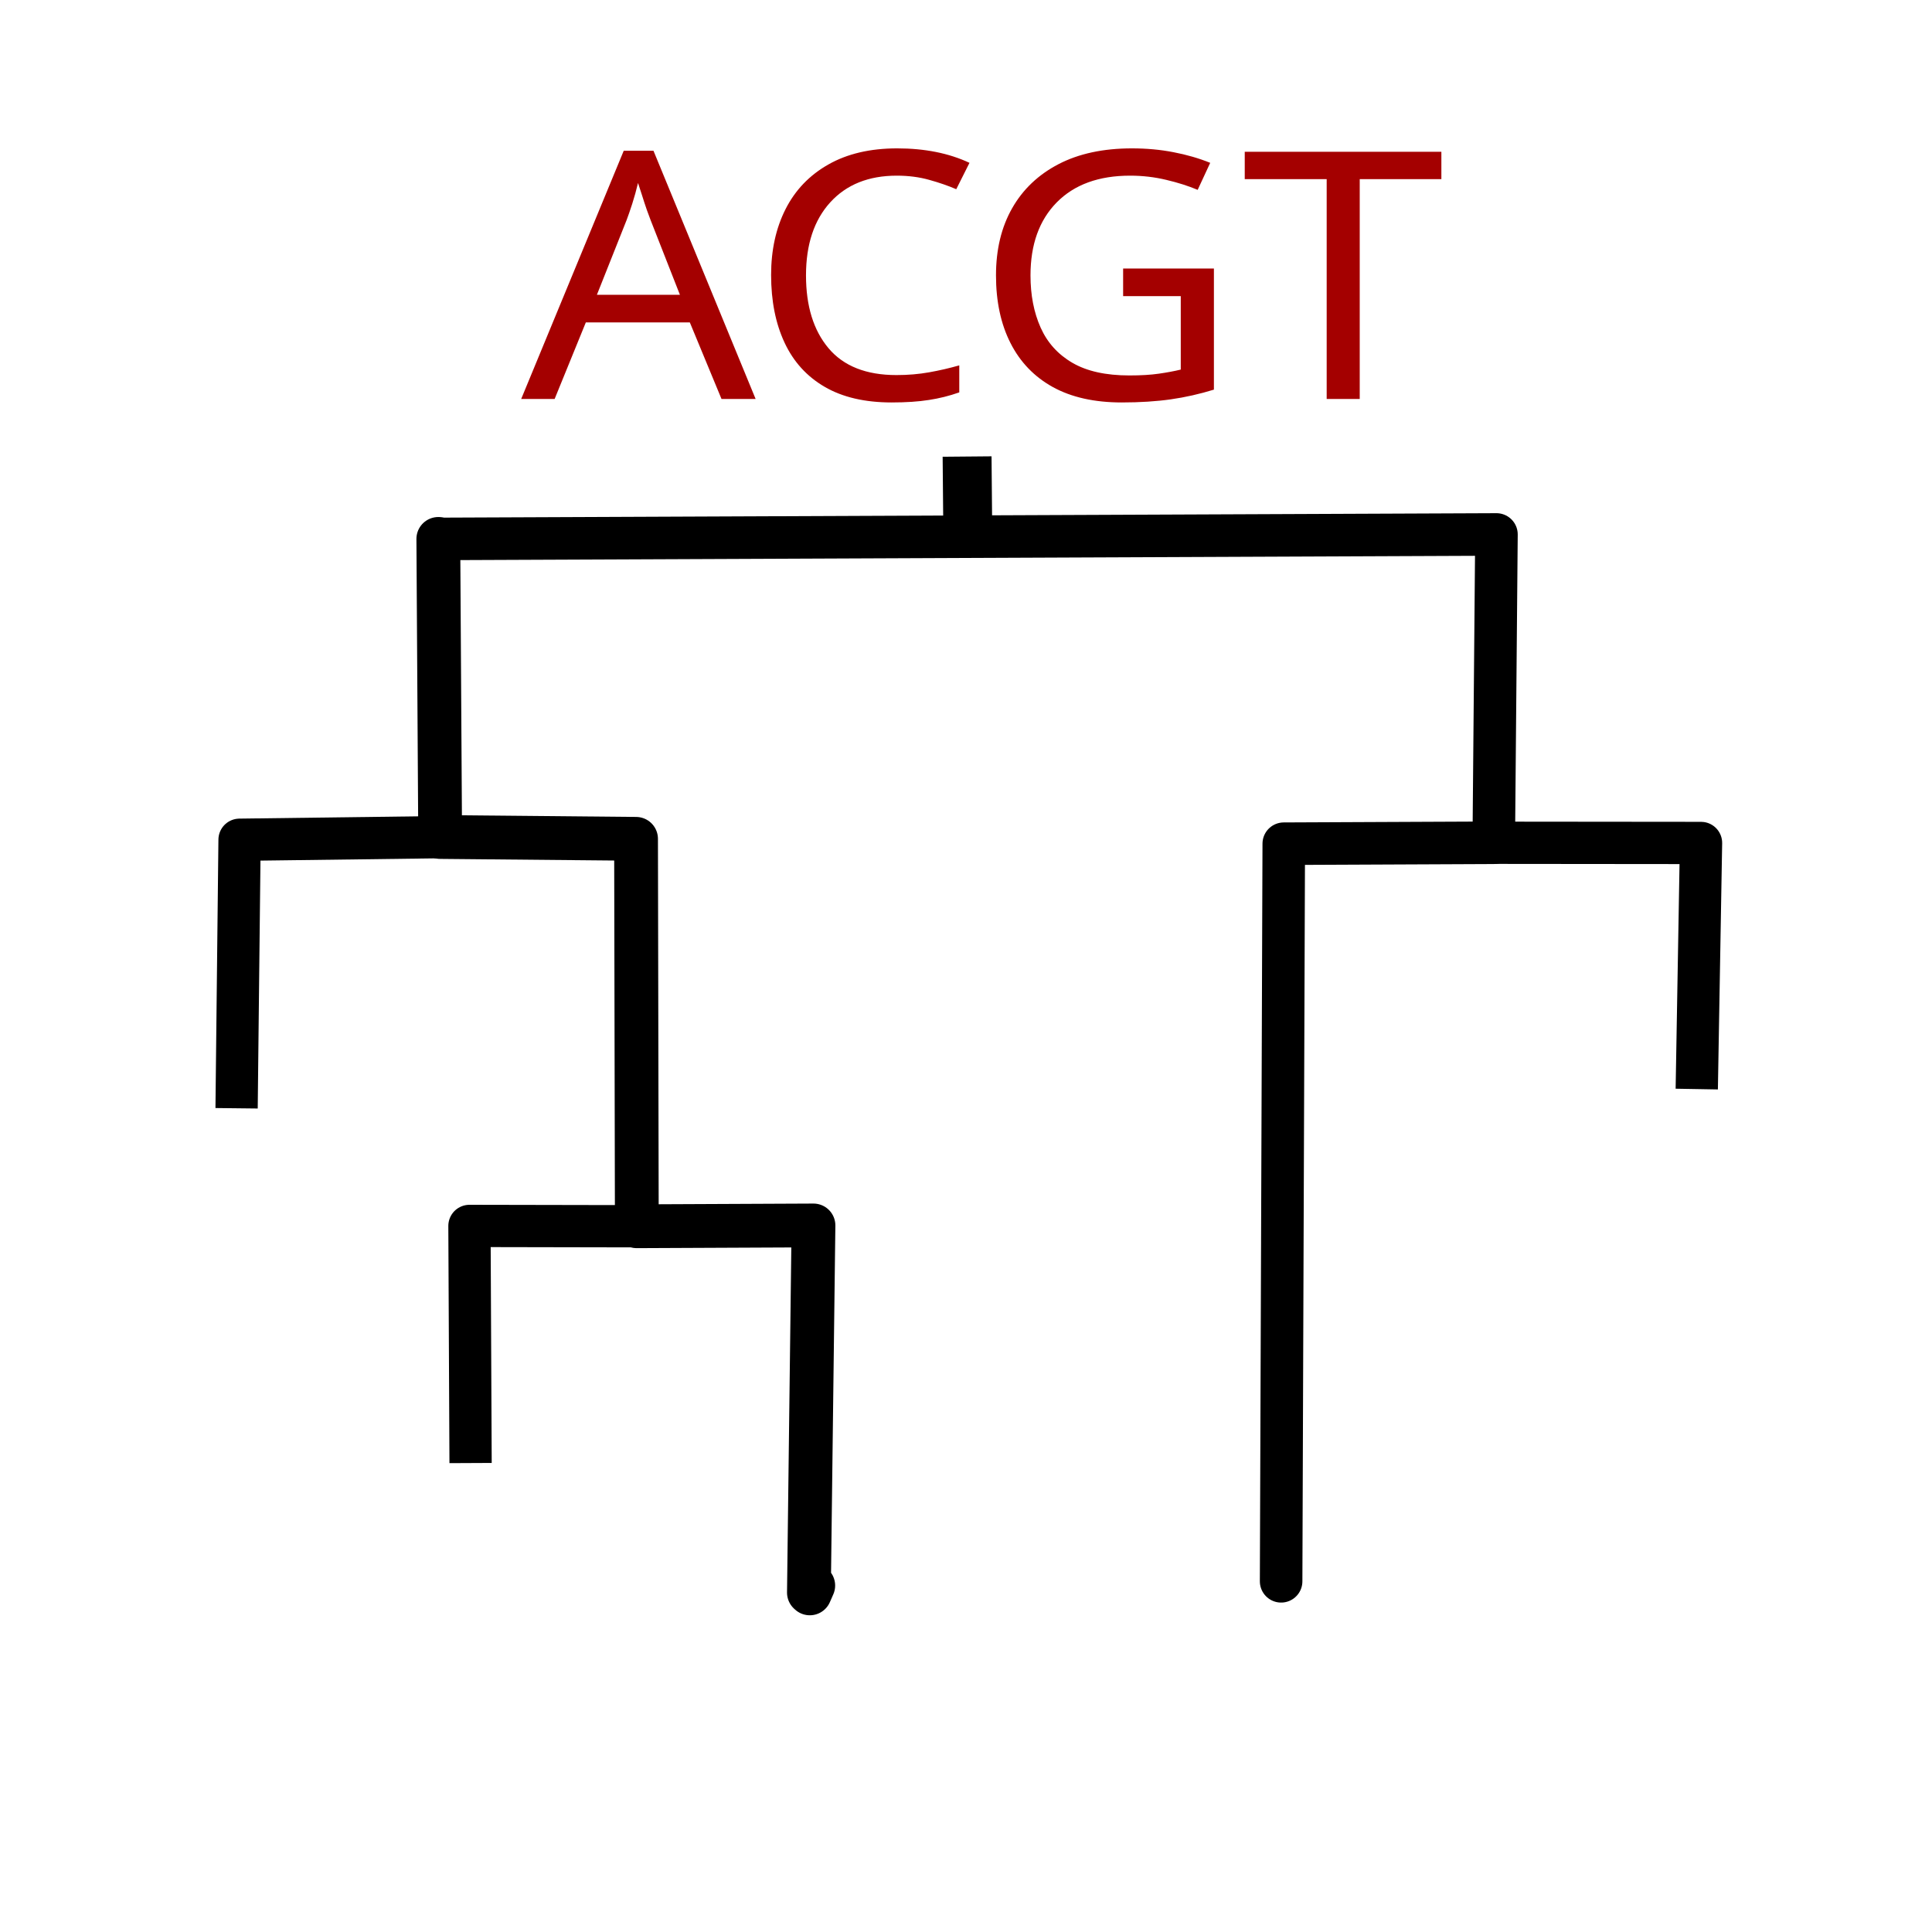
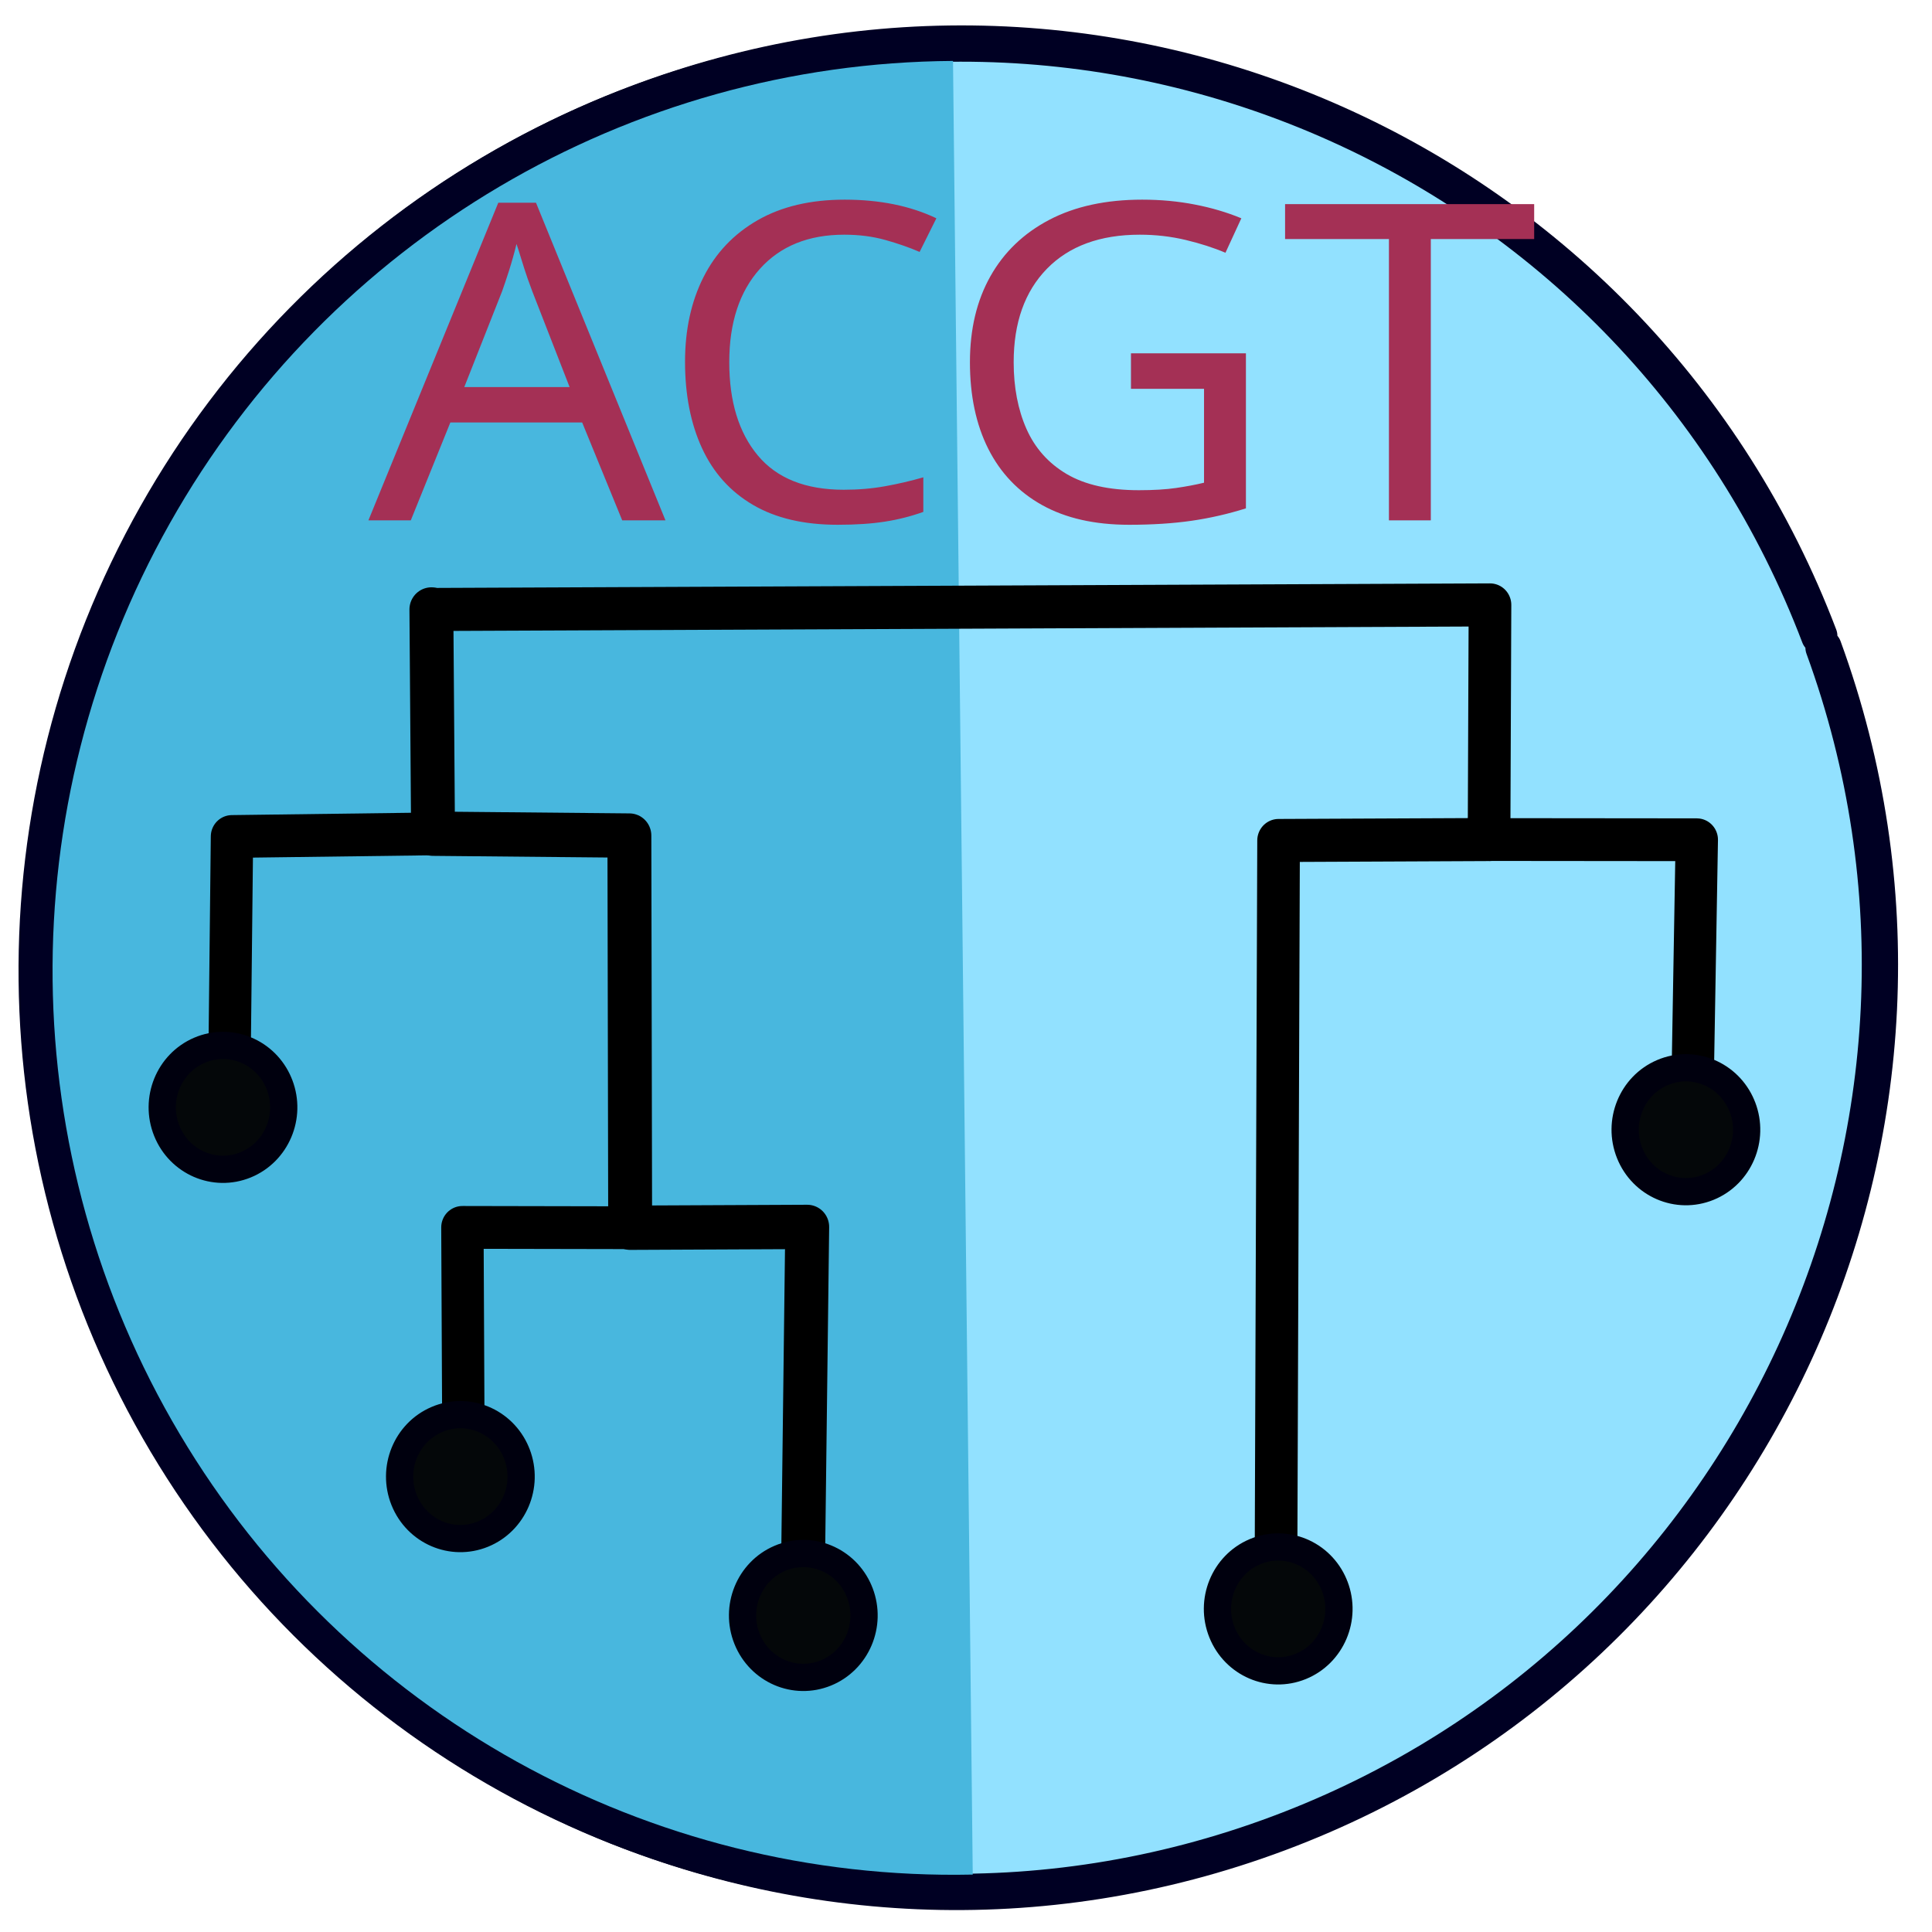
- <svg xmlns="http://www.w3.org/2000/svg" version="1.1" id="svg969" width="320" height="320" viewBox="0 0 320 320">
+ <svg xmlns="http://www.w3.org/2000/svg" version="1.1" id="svg969" width="512" height="512" viewBox="0 0 512 512">
  <defs id="defs973">
    <rect x="80.958" y="66.411" width="162.876" height="45.33" id="rect1018" />
  </defs>
-   <g id="layer1">
-     <circle style="display:inline;fill:#cbdae0;fill-opacity:0.998;stroke:#09002e;stroke-width:8.91;stroke-linejoin:round;stroke-opacity:1;fill-rule:nonzero" id="path981" d="M 197.723,310.237 A 153.274,153.747 0 0 1 11.977,198.194 153.274,153.747 0 0 1 123.646,11.856 153.274,153.747 0 0 1 309.427,123.839 153.274,153.747 0 0 1 197.819,310.213" clip-path="none" />
-     <circle style="display:inline;fill:#8ebcea;fill-opacity:1;fill-rule:nonzero;stroke:#09002e;stroke-width:8.91;stroke-linejoin:round;stroke-opacity:1" id="path981-3-3" d="M 161.689,314.886 A 153.274,153.747 0 0 1 28.694,238.147 153.274,153.747 0 0 1 28.63,84.244 153.274,153.747 0 0 1 161.56,7.392" clip-path="none" />
-   </g>
-   <g id="g977" style="display:inline">
+   <path style="display:inline;fill:#92e1ff;fill-opacity:1;stroke:#000023;stroke-width:9.617;stroke-linecap:round;stroke-miterlimit:4;stroke-dasharray:none;stroke-opacity:1" id="path863" d="M 483.75,171.596 A 243.948,244.857 0 0 1 340.235,485.859 243.948,244.857 0 0 1 26.663,342.852 243.948,244.857 0 0 1 168.1,27.64 243.948,244.857 0 0 1 482.609,168.558" transform="matrix(1,0,-0.0028782,0.9999959,0,0)" />
+   <path style="display:inline;fill:#48b7de;fill-opacity:1;stroke:#000023;stroke-width:9.017;stroke-linecap:round;stroke-miterlimit:4;stroke-dasharray:none;stroke-opacity:1" id="path863-3" transform="matrix(1,0,-0.0028782,0.9999959,0,0)" d="M 259.28,501.293 A 243.949,244.857 0 0 1 44.855,382.354 243.949,244.857 0 0 1 41.472,136.476 243.949,244.857 0 0 1 252.543,11.639" />
+   <g id="g977" style="display:inline" transform="matrix(1.603645,0,0,1.619567,-2.150379,-3.585522)">
    <text xml:space="preserve" id="text1016" style="font-style:normal;font-weight:normal;font-size:40px;line-height:1.25;font-family:sans-serif;white-space:pre;shape-inside:url(#rect1018);fill:#000000;fill-opacity:1;stroke:none" />
-     <text xml:space="preserve" style="font-style:normal;font-weight:normal;font-size:59.072px;line-height:1.25;font-family:sans-serif;fill:#c10000;fill-opacity:1;stroke:none;stroke-width:1.03" x="82.58" y="68.063" id="text1024" transform="scale(1.03032,0.970572)">
-       <tspan id="tspan1022" x="82.58" y="68.063" style="font-style:normal;font-variant:normal;font-weight:normal;font-stretch:normal;font-size:59.072px;font-family:Dyuthi;-inkscape-font-specification:Dyuthi;fill:#a40000;fill-opacity:1;stroke-width:1.03" dx="1.205" dy="0.021" rotate="0.3 0.3 0.3 0.3 0">ACGT</tspan>
+     <text xml:space="preserve" style="font-style:normal;font-weight:normal;font-size:59.072px;line-height:1.25;font-family:sans-serif;fill:#c10000;fill-opacity:1;stroke:none;stroke-width:1.03" x="59.19" y="89.981" id="text1024" transform="scale(1.03032,0.970572)">
+       <tspan id="tspan1022" x="59.19" y="89.981" style="font-style:normal;font-variant:normal;font-weight:normal;font-stretch:normal;font-size:74.667px;font-family:Dyuthi;-inkscape-font-specification:'Dyuthi, Normal';font-variant-ligatures:normal;font-variant-caps:normal;font-variant-numeric:normal;font-variant-east-asian:normal;fill:#a43055;fill-opacity:1;stroke-width:1.03" dx="1.205" dy="0.021" rotate="0.3 0.3 0.3 0.3 0">ACGT</tspan>
    </text>
-     <path style="fill:none;stroke:#000000;stroke-width:7.045;stroke-linecap:round;stroke-linejoin:round;stroke-miterlimit:4;stroke-dasharray:none;stroke-opacity:1" d="m 72.599,89.261 175.262,-0.738 -0.448,51.066 -34.782,0.155 -0.437,122.17" id="path1026" />
+     <path style="fill:none;stroke:#000000;stroke-width:7.045;stroke-linecap:round;stroke-linejoin:round;stroke-miterlimit:4;stroke-dasharray:none;stroke-opacity:1" d="m 72.63,101.943 174.939,-0.747 -0.155,38.392 -34.782,0.155 -0.437,122.17" id="path1026" />
    <path style="fill:none;stroke:#000000;stroke-width:7;stroke-linecap:butt;stroke-linejoin:round;stroke-miterlimit:4;stroke-dasharray:none;stroke-opacity:1" d="m 247.419,139.589 34.325,0.033 -0.707,40.764" id="path1028" />
-     <path style="fill:none;stroke:#000000;stroke-width:8.098;stroke-linecap:butt;stroke-linejoin:miter;stroke-miterlimit:4;stroke-dasharray:none;stroke-opacity:1" d="M 160.298,88.729 160.181,75.616" id="path1030" />
-     <path style="fill:none;stroke:#000000;stroke-width:7.252;stroke-linecap:round;stroke-linejoin:round;stroke-miterlimit:4;stroke-dasharray:none;stroke-opacity:1" d="m 72.599,89.261 0.304,49.372 32.447,0.304 0.128,64.169 29.259,-0.132 -0.755,60.807 0.148,0.134 0.57,-1.298" id="path1032" />
+     <path style="fill:none;stroke:#000000;stroke-width:7.252;stroke-linecap:round;stroke-linejoin:round;stroke-miterlimit:4;stroke-dasharray:none;stroke-opacity:1" d="m 72.63,101.943 0.273,36.69 32.447,0.304 0.128,64.169 29.259,-0.132 -0.755,60.807 0.148,0.134 0.57,-1.298" id="path1032" />
    <path style="fill:none;stroke:#000000;stroke-width:7;stroke-linecap:butt;stroke-linejoin:round;stroke-miterlimit:4;stroke-dasharray:none;stroke-opacity:1" d="m 105.478,203.106 -27.722,-0.054 0.187,39.274" id="path1034" />
    <path style="fill:none;stroke:#000000;stroke-width:7;stroke-linecap:butt;stroke-linejoin:round;stroke-miterlimit:4;stroke-dasharray:none;stroke-opacity:1" d="m 75.129,138.633 -35.452,0.455 -0.49,44.477" id="path1036" />
-     <circle style="fill:#000000;fill-opacity:0.907;stroke:#09002e;stroke-width:7;stroke-linejoin:round;stroke-miterlimit:4;stroke-dasharray:none;stroke-opacity:1" id="path1038" d="m 284.382,192.926 a 10.665,11.288 0 0 1 -12.924,-8.226 10.665,11.288 0 0 1 7.77,-13.681 10.665,11.288 0 0 1 12.927,8.222 10.665,11.288 0 0 1 -7.766,13.683" />
-     <circle style="fill:#000000;fill-opacity:0.907;stroke:#09002e;stroke-width:7;stroke-linejoin:round;stroke-miterlimit:4;stroke-dasharray:none;stroke-opacity:1" id="path1038-4" d="m 214.239,271.858 a 10.665,11.288 0 0 1 -12.924,-8.226 10.665,11.288 0 0 1 7.77,-13.681 10.665,11.288 0 0 1 12.927,8.222 10.665,11.288 0 0 1 -7.766,13.683" />
-     <circle style="fill:#000000;fill-opacity:0.907;stroke:#09002e;stroke-width:7;stroke-linejoin:round;stroke-miterlimit:4;stroke-dasharray:none;stroke-opacity:1" id="path1038-5" d="m 136.397,278.271 a 10.665,11.288 0 0 1 -12.924,-8.226 10.665,11.288 0 0 1 7.77,-13.681 10.665,11.288 0 0 1 12.927,8.222 10.665,11.288 0 0 1 -7.766,13.683" />
-     <circle style="fill:#000000;fill-opacity:0.907;stroke:#09002e;stroke-width:7;stroke-linejoin:round;stroke-miterlimit:4;stroke-dasharray:none;stroke-opacity:1" id="path1038-7" d="m 80.566,254.216 a 10.665,11.288 0 0 1 -12.924,-8.226 10.665,11.288 0 0 1 7.77,-13.681 10.665,11.288 0 0 1 12.927,8.222 10.665,11.288 0 0 1 -7.766,13.683" />
-     <circle style="fill:#000000;fill-opacity:0.907;stroke:#09002e;stroke-width:7;stroke-linejoin:round;stroke-miterlimit:4;stroke-dasharray:none;stroke-opacity:1" id="path1038-0" d="m 41.818,191.218 a 10.665,11.288 0 0 1 -12.924,-8.226 10.665,11.288 0 0 1 7.77,-13.681 10.665,11.288 0 0 1 12.927,8.222 10.665,11.288 0 0 1 -7.766,13.683" />
+     <circle style="fill:#000000;fill-opacity:0.907;stroke:#09002e;stroke-width:7;stroke-linejoin:round;stroke-miterlimit:4;stroke-dasharray:none;stroke-opacity:1" id="path1038" cx="0" cy="0" r="0" />
+     <circle style="fill:#000000;fill-opacity:0.907;stroke:#09002e;stroke-width:7;stroke-linejoin:round;stroke-miterlimit:4;stroke-dasharray:none;stroke-opacity:1" id="path1038-4" cx="0" cy="0" r="0" />
+     <circle style="fill:#000000;fill-opacity:0.907;stroke:#09002e;stroke-width:7;stroke-linejoin:round;stroke-miterlimit:4;stroke-dasharray:none;stroke-opacity:1" id="path1038-5" cx="0" cy="0" r="0" />
+     <circle style="fill:#000000;fill-opacity:0.907;stroke:#09002e;stroke-width:7;stroke-linejoin:round;stroke-miterlimit:4;stroke-dasharray:none;stroke-opacity:1" id="path1038-7" cx="0" cy="0" r="0" />
+     <circle style="fill:#000000;fill-opacity:0.907;stroke:#09002e;stroke-width:7;stroke-linejoin:round;stroke-miterlimit:4;stroke-dasharray:none;stroke-opacity:1" id="path1038-0" cx="0" cy="0" r="0" />
  </g>
+   <g id="layer1" style="display:inline" />
+   <path style="fill:#040709;fill-opacity:1;stroke:#00000e;stroke-width:7.217;stroke-linecap:round;stroke-miterlimit:4;stroke-dasharray:none;stroke-opacity:1" id="path1405-3" d="m 74.088,287.485 a 16.098,16.413 0 0 1 -9.009,21.215 16.098,16.413 0 0 1 -20.88,-9.014 16.098,16.413 0 0 1 8.671,-21.361 16.098,16.413 0 0 1 21.02,8.668" />
+   <path style="fill:#040709;fill-opacity:1;stroke:#00000e;stroke-width:7.217;stroke-linecap:round;stroke-miterlimit:4;stroke-dasharray:none;stroke-opacity:1" id="path1405-3-6" d="m 461.774,293.409 a 16.098,16.413 0 0 1 -9.009,21.215 16.098,16.413 0 0 1 -20.88,-9.014 16.098,16.413 0 0 1 8.671,-21.361 16.098,16.413 0 0 1 21.02,8.668" />
+   <path style="fill:#040709;fill-opacity:1;stroke:#00000e;stroke-width:7.217;stroke-linecap:round;stroke-miterlimit:4;stroke-dasharray:none;stroke-opacity:1" id="path1405-3-2" d="m 353.731,420.401 a 16.098,16.413 0 0 1 -9.009,21.215 16.098,16.413 0 0 1 -20.88,-9.014 16.098,16.413 0 0 1 8.671,-21.361 16.098,16.413 0 0 1 21.02,8.668" />
+   <path style="fill:#040709;fill-opacity:1;stroke:#00000e;stroke-width:7.217;stroke-linecap:round;stroke-miterlimit:4;stroke-dasharray:none;stroke-opacity:1" id="path1405-3-8" d="m 227.878,422.134 a 16.098,16.413 0 0 1 -9.009,21.215 16.098,16.413 0 0 1 -20.88,-9.014 16.098,16.413 0 0 1 8.671,-21.361 16.098,16.413 0 0 1 21.02,8.668" />
+   <path style="fill:#040709;fill-opacity:1;stroke:#00000e;stroke-width:7.217;stroke-linecap:round;stroke-miterlimit:4;stroke-dasharray:none;stroke-opacity:1" id="path1405-3-4" d="m 136.995,385.34 a 16.098,16.413 0 0 1 -9.009,21.215 16.098,16.413 0 0 1 -20.88,-9.014 16.098,16.413 0 0 1 8.671,-21.361 16.098,16.413 0 0 1 21.02,8.668" />
</svg>
